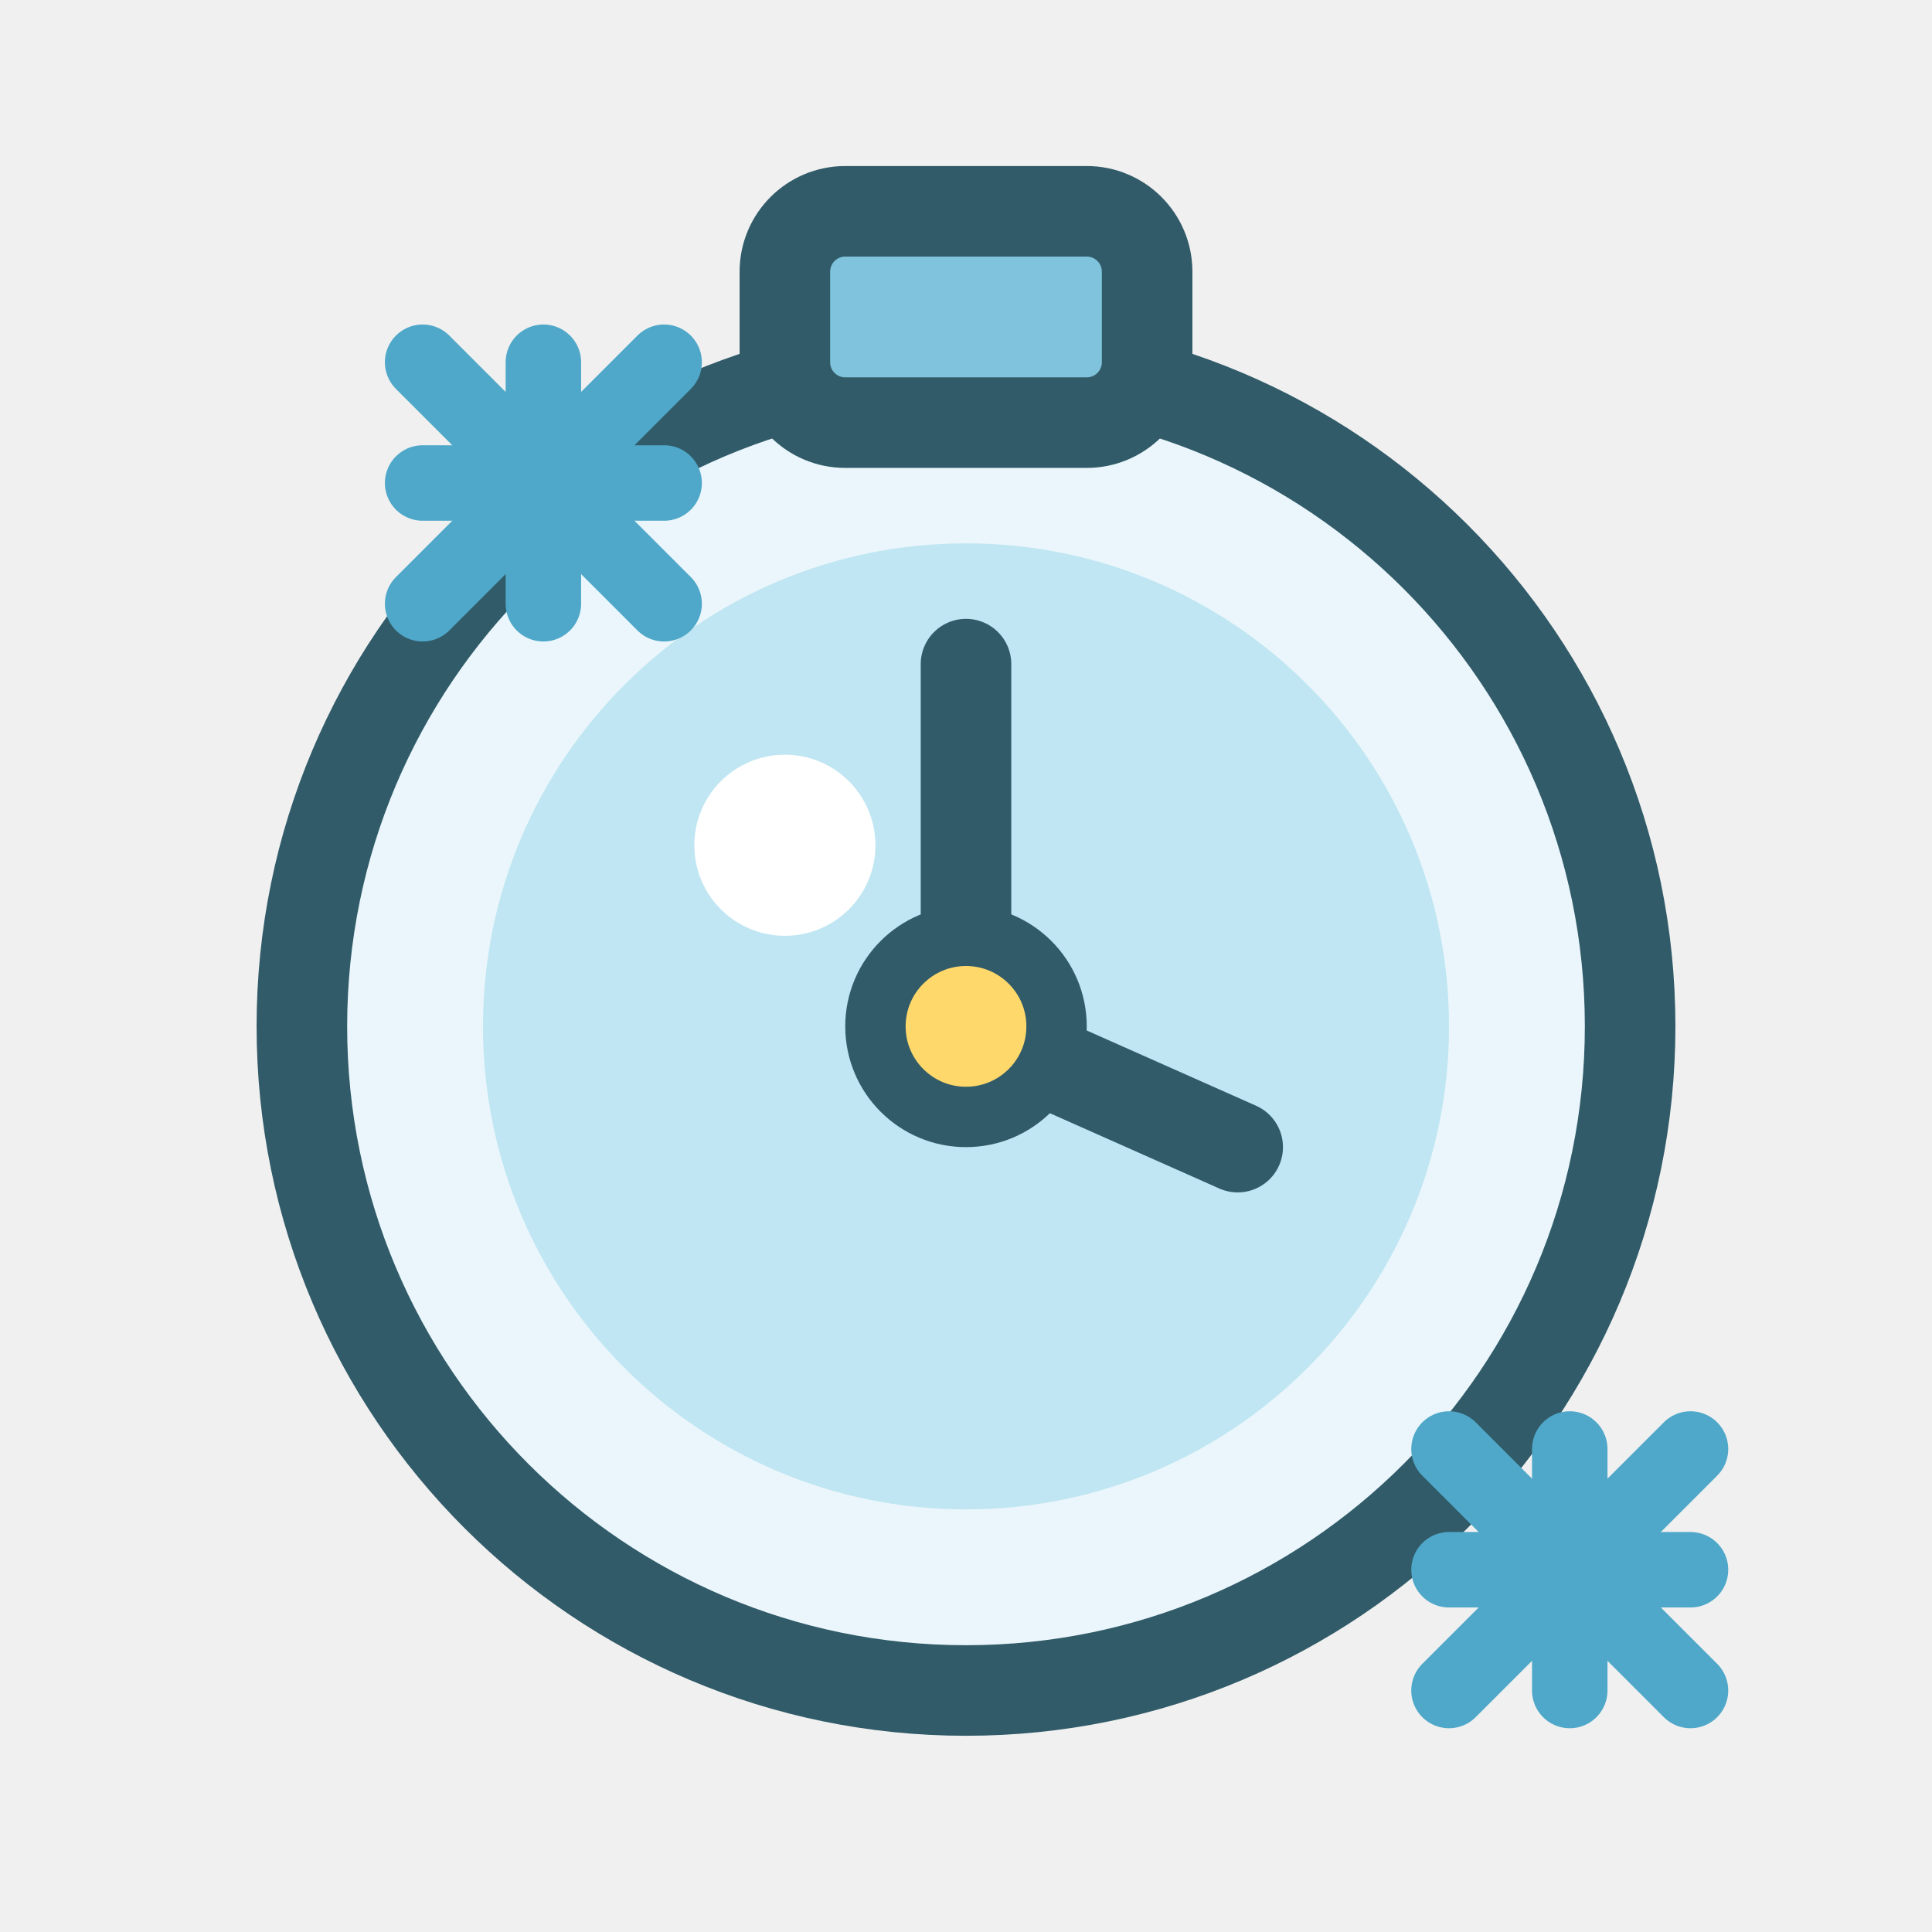
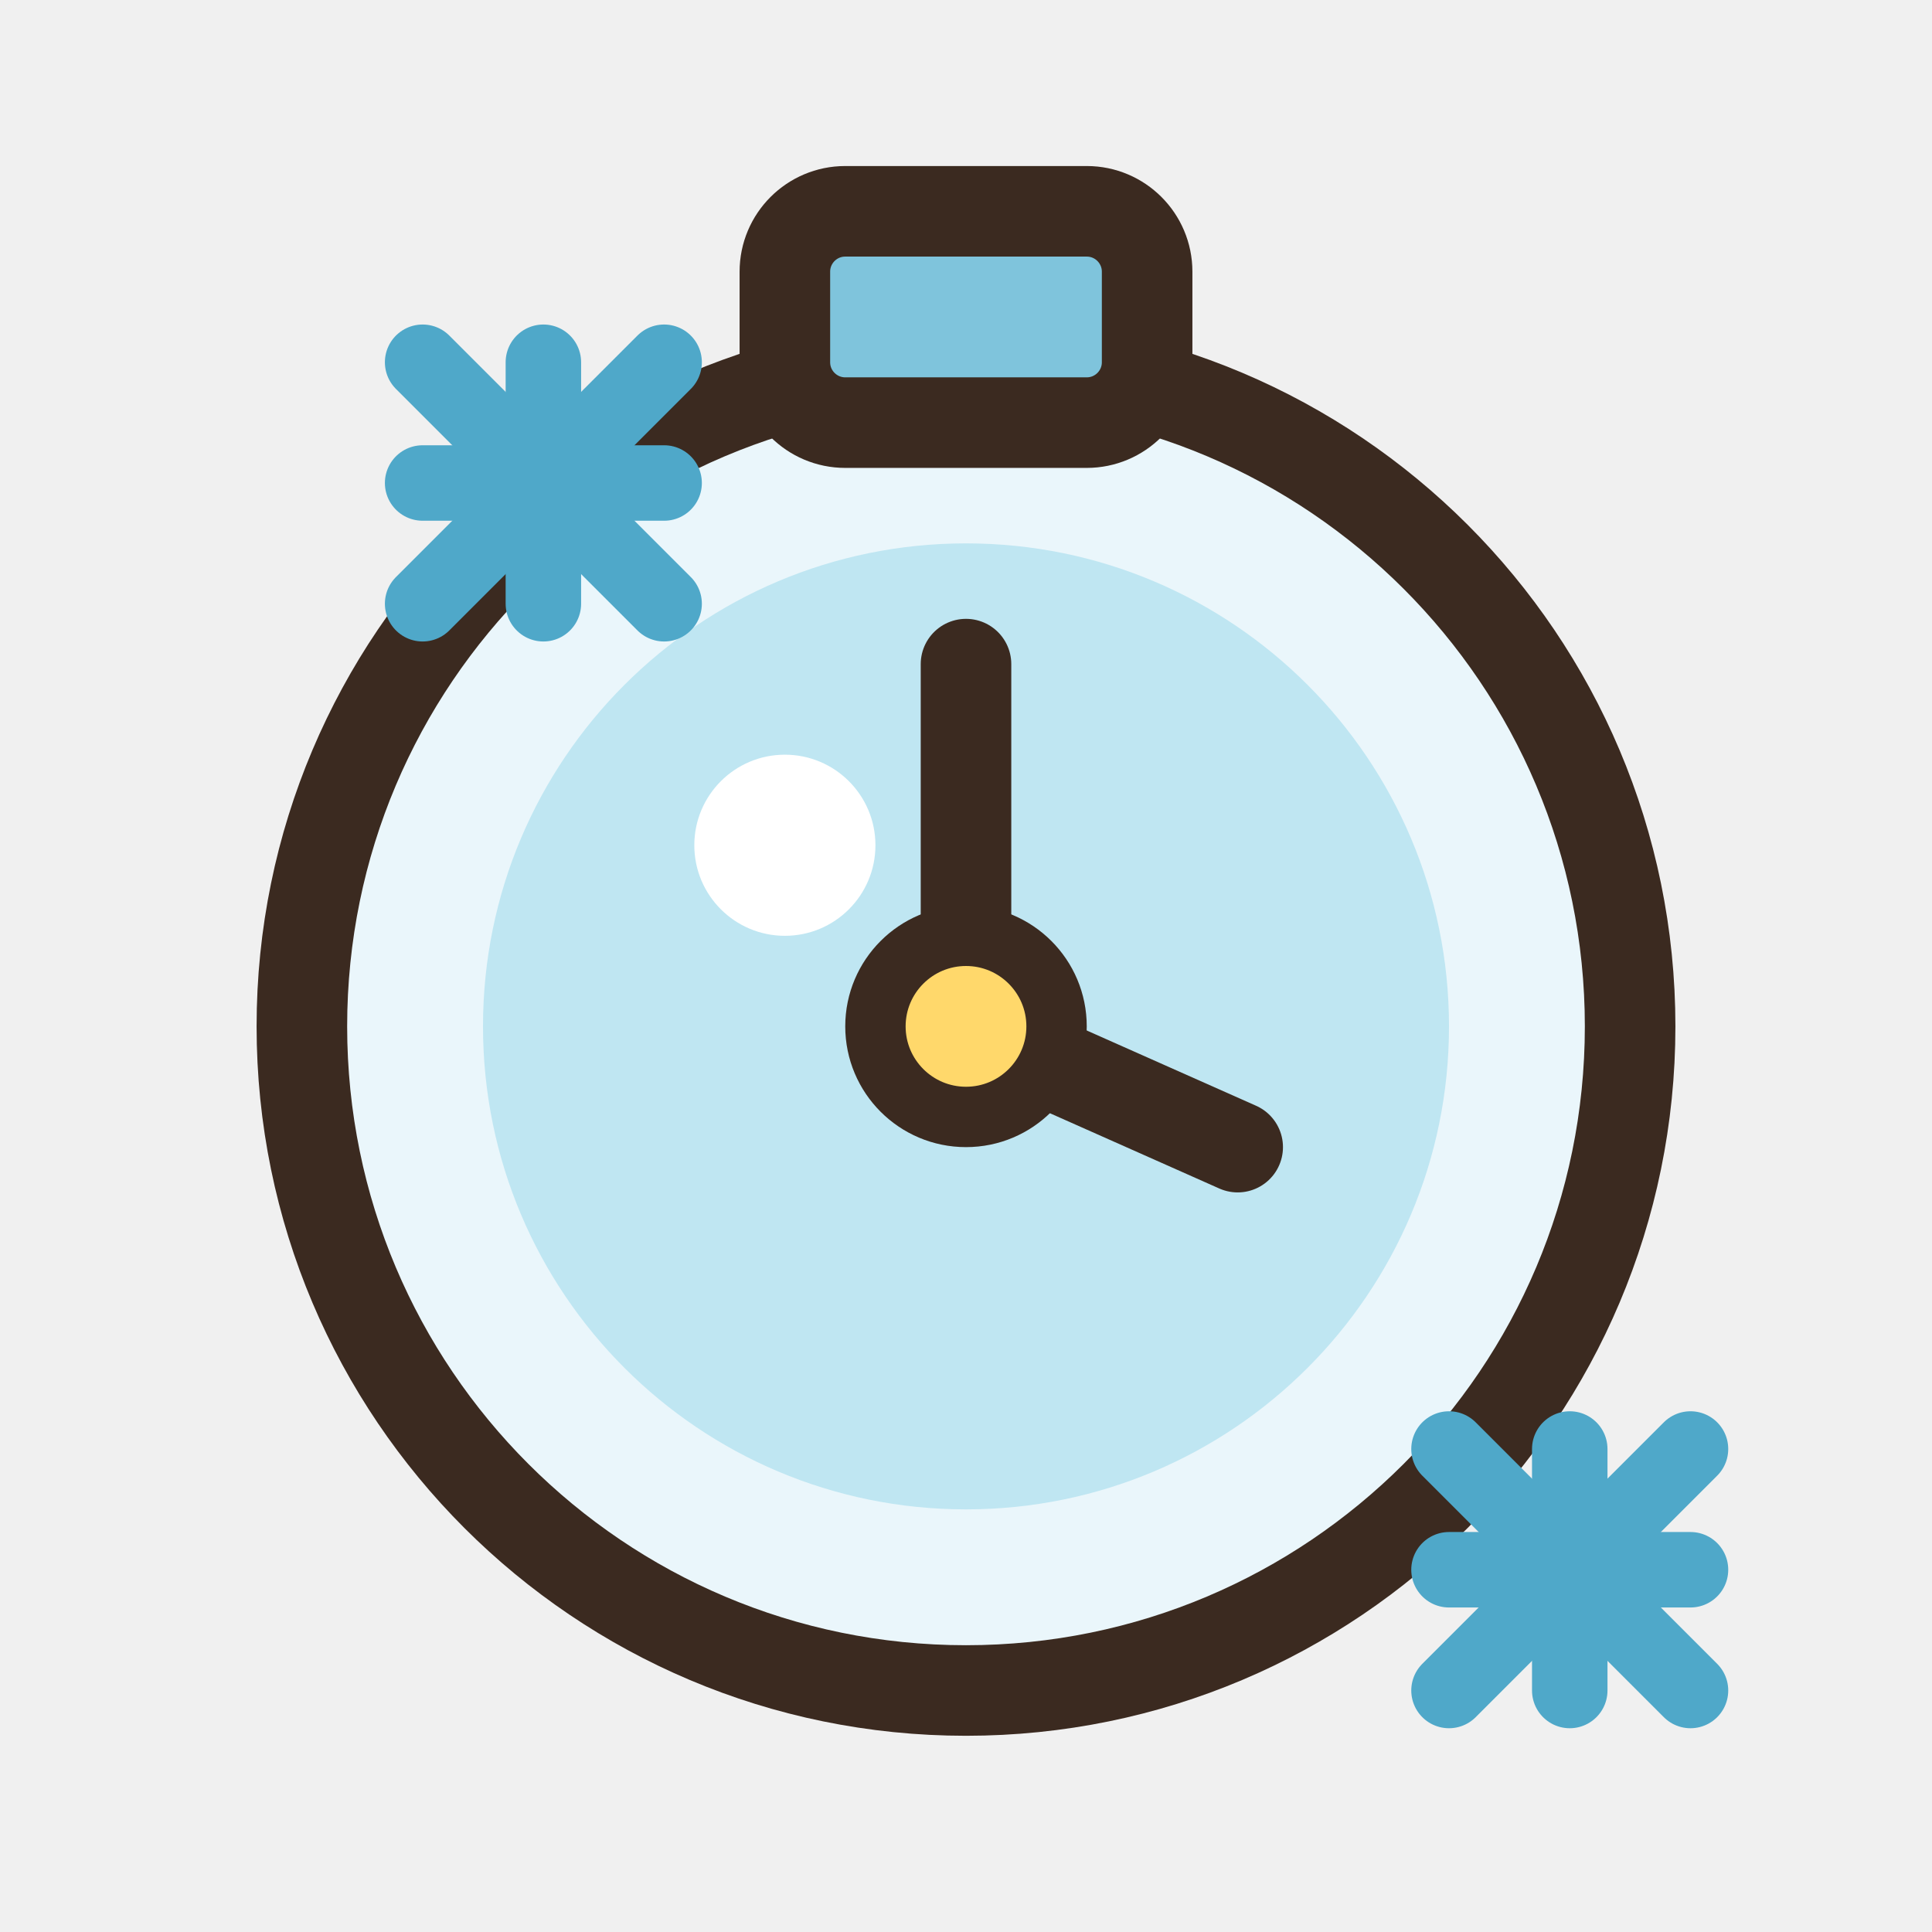
<svg xmlns="http://www.w3.org/2000/svg" width="64" height="64" viewBox="0 0 64 64">
-   <circle cx="32" cy="34" r="22" fill="#EAF6FB" stroke="#315B69" stroke-width="3" />
+   <circle cx="32" cy="34" r="22" fill="#EAF6FB" stroke="#3b2a20" stroke-width="3" />
  <circle cx="32" cy="34" r="16" fill="#BFE6F2" />
-   <rect x="26" y="7" width="12" height="7" rx="2" fill="#7FC4DC" stroke="#315B69" stroke-width="3" />
-   <line x1="32" y1="34" x2="32" y2="22" stroke="#315B69" stroke-width="3" stroke-linecap="round" />
-   <line x1="32" y1="34" x2="41" y2="38" stroke="#315B69" stroke-width="3" stroke-linecap="round" />
-   <circle cx="32" cy="34" r="3" fill="#FFD86B" stroke="#315B69" stroke-width="2" />
+   <rect x="26" y="7" width="12" height="7" rx="2" fill="#7FC4DC" stroke="#3b2a20" stroke-width="3" />
+   <line x1="32" y1="34" x2="32" y2="22" stroke="#3b2a20" stroke-width="3" stroke-linecap="round" />
+   <line x1="32" y1="34" x2="41" y2="38" stroke="#3b2a20" stroke-width="3" stroke-linecap="round" />
+   <circle cx="32" cy="34" r="3" fill="#FFD86B" stroke="#3b2a20" stroke-width="2" />
  <g stroke="#4FA8C9" stroke-width="2.5" stroke-linecap="round">
    <line x1="14" y1="12" x2="22" y2="20" />
    <line x1="22" y1="12" x2="14" y2="20" />
    <line x1="14" y1="16" x2="22" y2="16" />
    <line x1="18" y1="12" x2="18" y2="20" />
  </g>
  <g stroke="#4FA8C9" stroke-width="2.5" stroke-linecap="round">
    <line x1="48" y1="48" x2="56" y2="56" />
    <line x1="56" y1="48" x2="48" y2="56" />
    <line x1="48" y1="52" x2="56" y2="52" />
    <line x1="52" y1="48" x2="52" y2="56" />
  </g>
  <circle cx="26" cy="28" r="3" fill="#FFFFFF" />
</svg>
